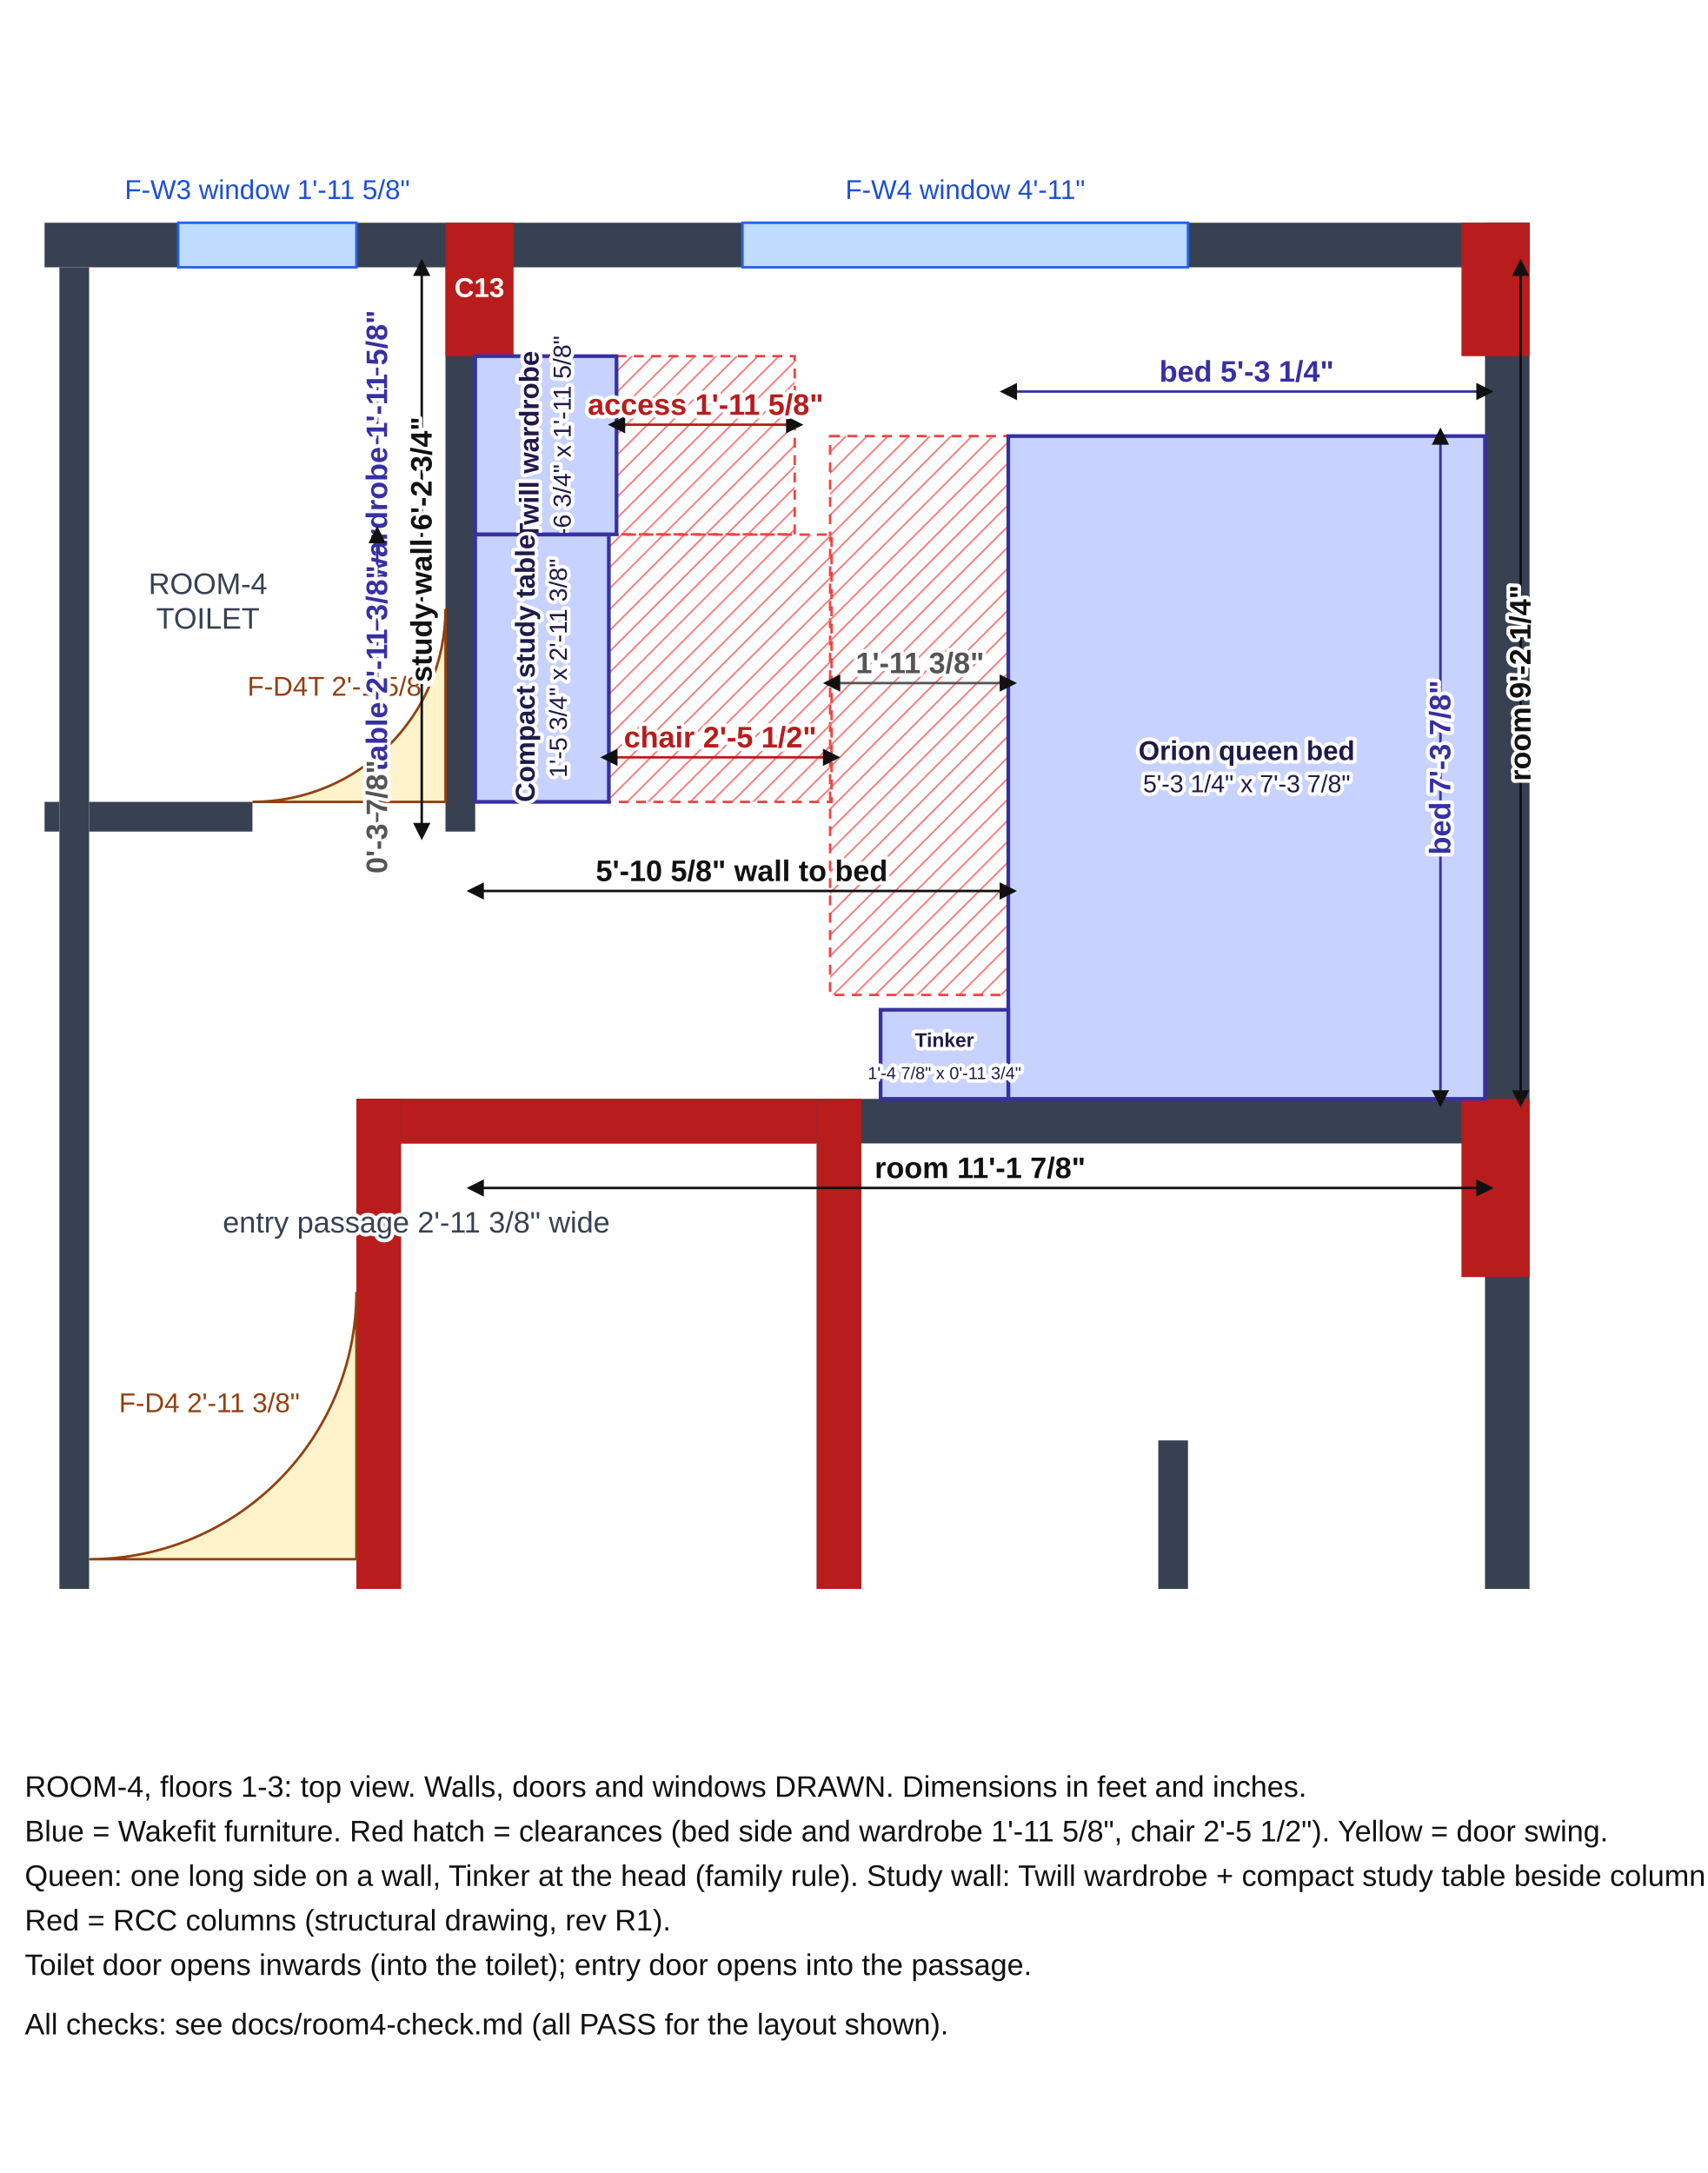
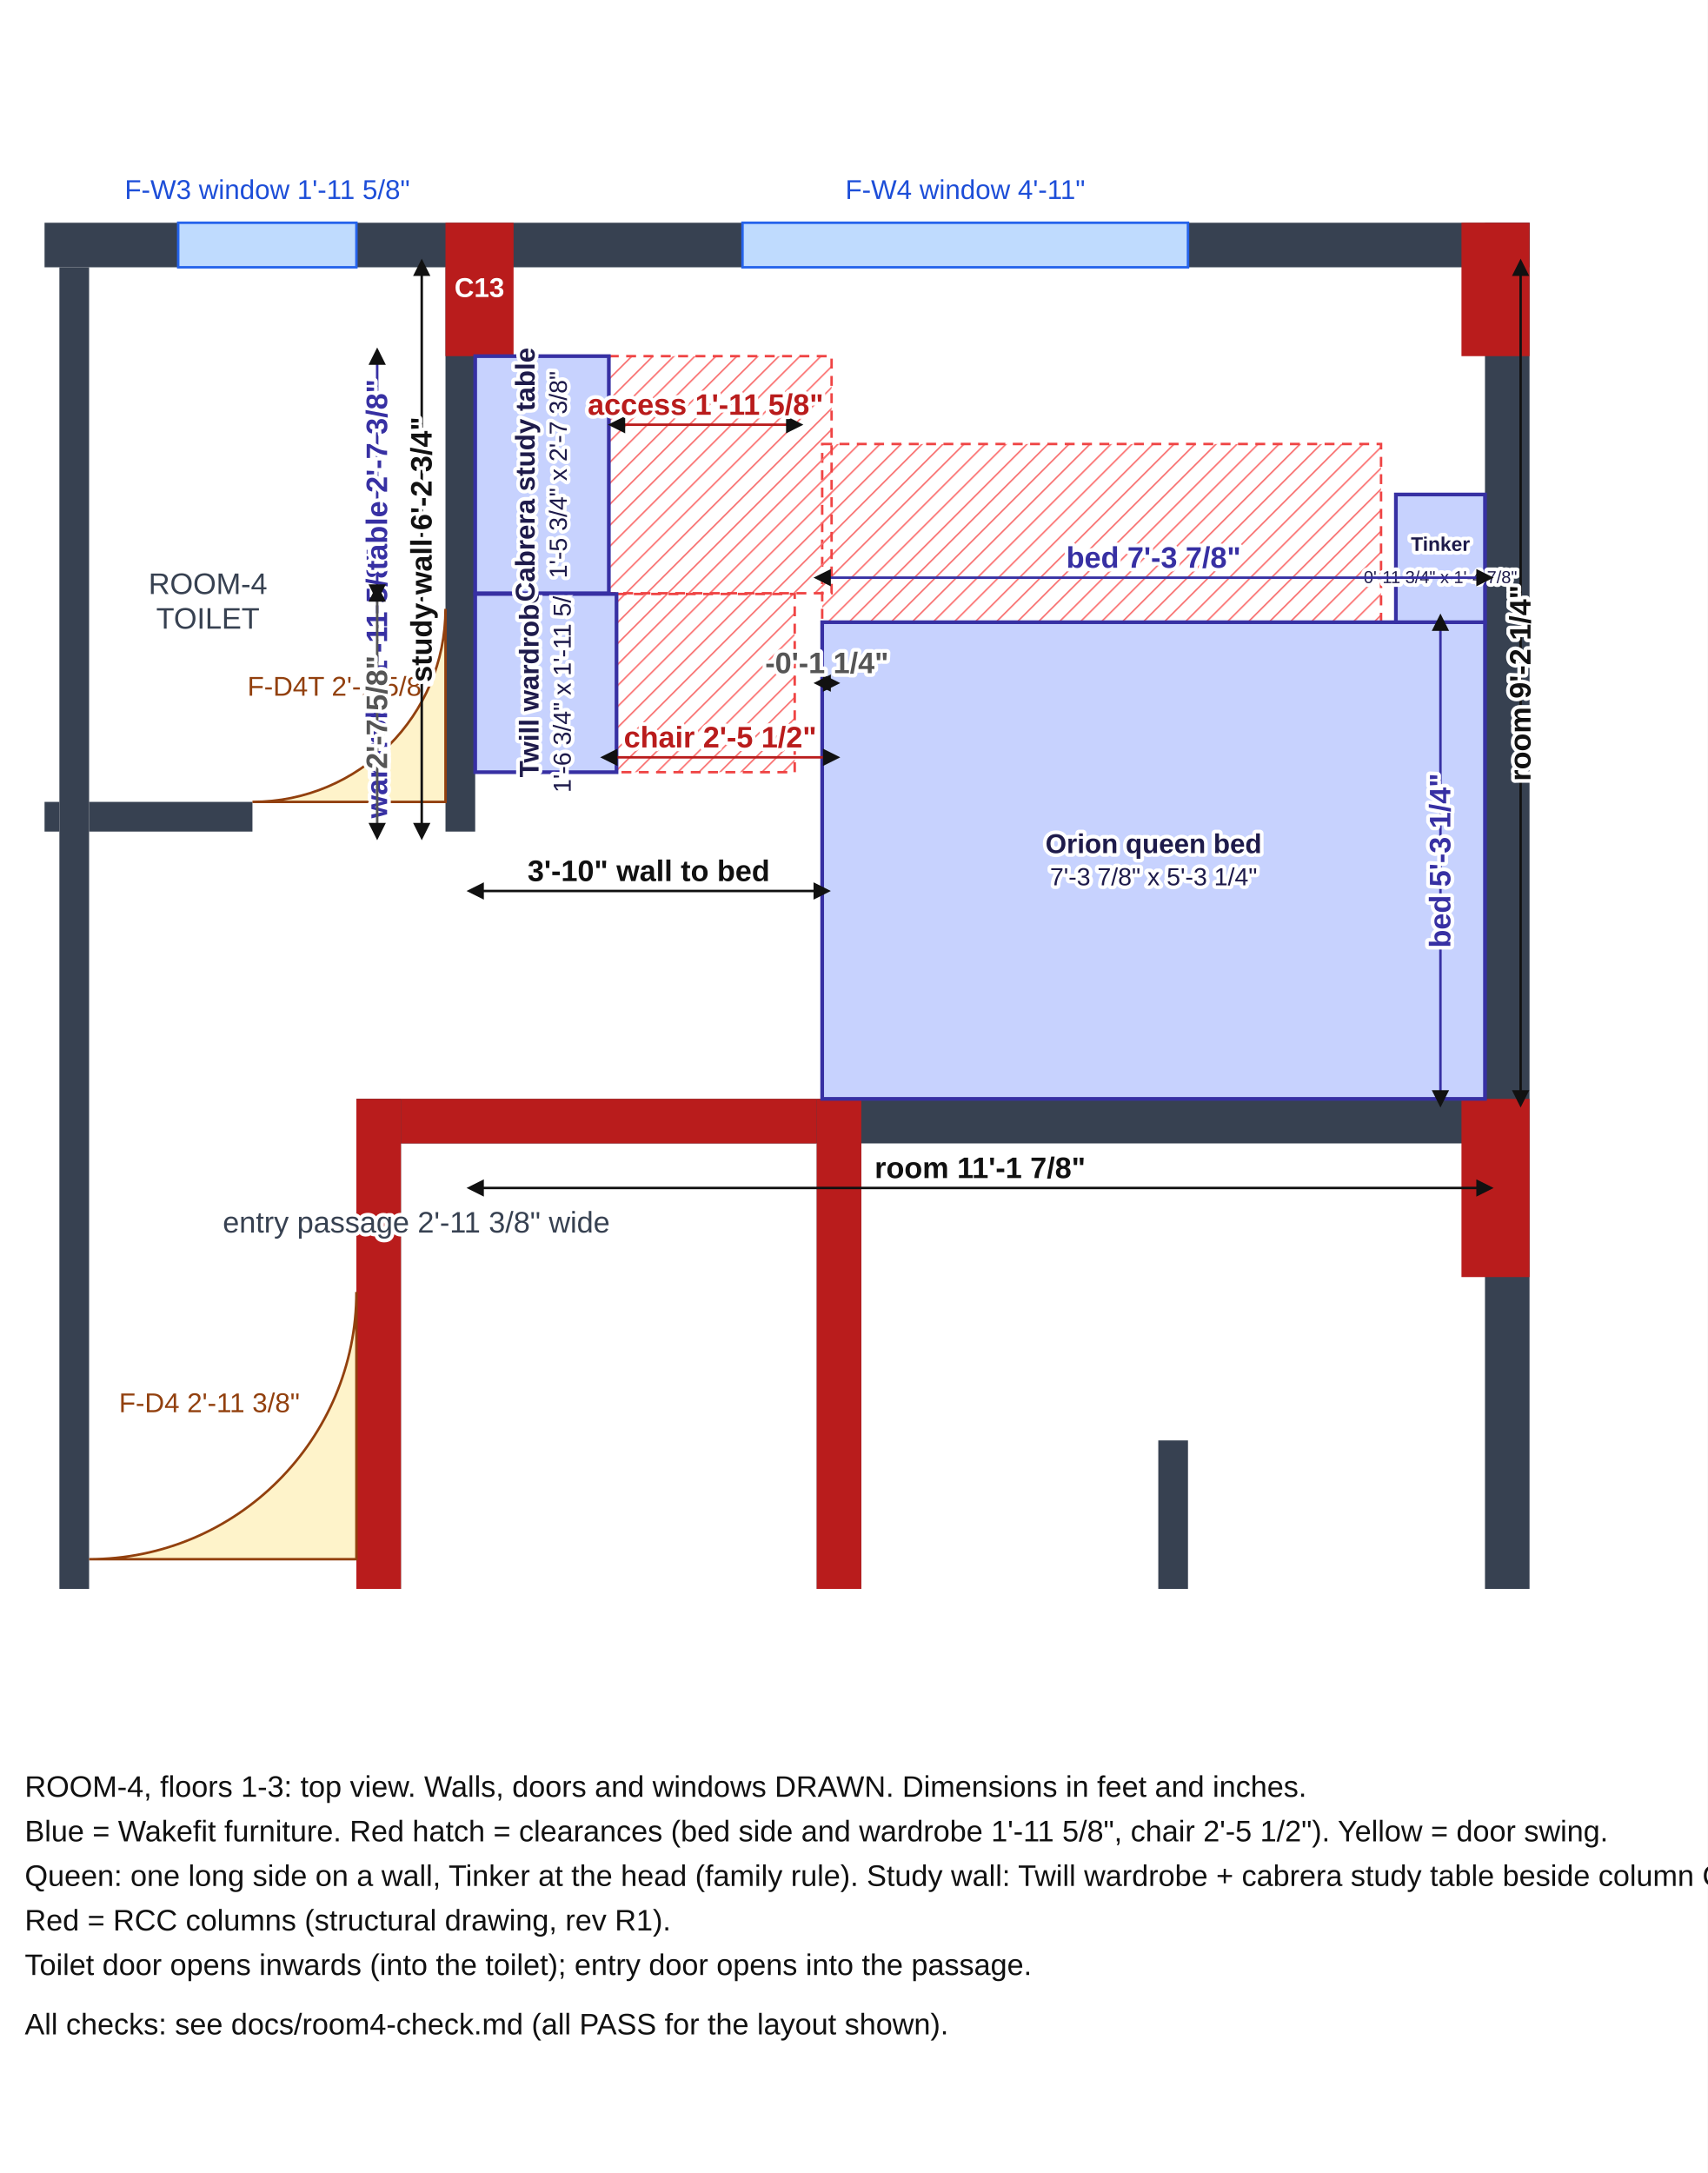
<svg xmlns="http://www.w3.org/2000/svg" viewBox="0 0 690 878" width="690" height="878" font-family="Arial, Helvetica, sans-serif">
  <rect width="100%" height="100%" fill="#ffffff" />
  <style>text{paint-order:stroke;stroke:#ffffff;stroke-width:3px;stroke-linejoin:round}</style>
  <defs>
    <pattern id="h" width="6" height="6" patternUnits="userSpaceOnUse" patternTransform="rotate(45)">
      <line x1="0" y1="0" x2="0" y2="6" stroke="#f87171" stroke-width="1.2" />
    </pattern>
    <marker id="a" viewBox="0 0 10 10" refX="5" refY="5" markerWidth="7" markerHeight="7" orient="auto-start-reverse">
      <path d="M0,0 L10,5 L0,10 z" fill="#111" />
    </marker>
  </defs>
  <rect x="18.0" y="90.0" width="600.0" height="18.0" fill="#374151" />
  <rect x="600.0" y="90.0" width="18.0" height="552.0" fill="#374151" />
  <rect x="18.0" y="324.0" width="6.0" height="12.0" fill="#374151" />
  <rect x="36.0" y="324.0" width="66.0" height="12.0" fill="#374151" />
  <rect x="180.0" y="108.0" width="12.0" height="228.0" fill="#374151" />
  <rect x="144.0" y="444.0" width="456.0" height="18.0" fill="#374151" />
  <rect x="144.0" y="444.0" width="18.0" height="198.0" fill="#374151" />
  <rect x="330.0" y="462.0" width="18.0" height="180.0" fill="#374151" />
  <rect x="468.0" y="582.0" width="12.0" height="60.0" fill="#374151" />
  <rect x="24.0" y="108.0" width="12.0" height="534.0" fill="#374151" />
  <rect x="144.0" y="444.0" width="18.0" height="198.0" fill="#b91c1c" />
  <rect x="162.0" y="444.0" width="168.0" height="18.0" fill="#b91c1c" />
  <rect x="330.0" y="444.0" width="18.0" height="198.0" fill="#b91c1c" />
  <rect x="590.5" y="444.0" width="27.5" height="72.0" fill="#b91c1c" />
  <rect x="180.0" y="90.0" width="27.5" height="53.9" fill="#b91c1c" />
  <rect x="590.5" y="90.0" width="27.5" height="53.9" fill="#b91c1c" />
  <rect x="72.0" y="90.0" width="72.0" height="18.0" fill="#bfdbfe" stroke="#2563eb" />
  <text x="108.0" y="80.4" font-size="11" text-anchor="middle" fill="#1d4ed8">F-W3 window 1'-11 5/8"</text>
  <rect x="300.0" y="90.0" width="180.0" height="18.0" fill="#bfdbfe" stroke="#2563eb" />
  <text x="390.0" y="80.4" font-size="11" text-anchor="middle" fill="#1d4ed8">F-W4 window 4'-11"</text>
  <path d="M144.0,630.0 L144.0,522.0 A108.0,108.0 0 0 1 36.0,630.0 Z" fill="#fde68a" fill-opacity="0.45" stroke="#92400e" />
  <text x="84.6" y="570.6" font-size="11" text-anchor="middle" fill="#92400e">F-D4 2'-11 3/8"</text>
  <path d="M180.0,324.0 L180.0,246.0 A78.0,78.0 0 0 1 102.0,324.0 Z" fill="#fde68a" fill-opacity="0.45" stroke="#92400e" />
  <text x="137.1" y="281.1" font-size="11" text-anchor="middle" fill="#92400e">F-D4T 2'-1 5/8"</text>
-   <rect x="335.4" y="176.2" width="72.0" height="225.8" fill="url(#h)" stroke="#ef4444" stroke-dasharray="4 3" />
-   <rect x="249.1" y="143.9" width="72.0" height="72.0" fill="url(#h)" stroke="#ef4444" stroke-dasharray="4 3" />
-   <rect x="246.0" y="216.0" width="90.0" height="108.0" fill="url(#h)" stroke="#ef4444" stroke-dasharray="4 3" />
-   <rect x="407.4" y="176.2" width="192.6" height="267.8" fill="#c7d2fe" stroke="#3730a3" stroke-width="1.5" />
-   <text x="503.7" y="307.1" font-size="11" text-anchor="middle" font-weight="bold" fill="#1e1b4b">Orion queen bed</text>
-   <text x="503.7" y="320.1" font-size="10" text-anchor="middle" fill="#1e1b4b">5'-3 1/4" x 7'-3 7/8"</text>
-   <rect x="355.8" y="408.0" width="51.6" height="36.0" fill="#c7d2fe" stroke="#3730a3" stroke-width="1.5" />
-   <text x="381.6" y="423.0" font-size="8" text-anchor="middle" font-weight="bold" fill="#1e1b4b">Tinker</text>
-   <text x="381.6" y="436.0" font-size="7" text-anchor="middle" fill="#1e1b4b">1'-4 7/8" x 0'-11 3/4"</text>
-   <rect x="192.0" y="143.9" width="57.1" height="72.0" fill="#c7d2fe" stroke="#3730a3" stroke-width="1.5" />
-   <text x="220.6" y="176.9" font-size="11" text-anchor="middle" font-weight="bold" fill="#1e1b4b" transform="rotate(-90 220.6 179.9)">Twill wardrobe</text>
-   <text x="220.6" y="189.9" font-size="10" text-anchor="middle" fill="#1e1b4b" transform="rotate(-90 220.6 179.9)">1'-6 3/4" x 1'-11 5/8"</text>
-   <rect x="192.0" y="216.0" width="54.0" height="108.0" fill="#c7d2fe" stroke="#3730a3" stroke-width="1.5" />
-   <text x="219.0" y="267.0" font-size="11" text-anchor="middle" font-weight="bold" fill="#1e1b4b" transform="rotate(-90 219.0 270.0)">Compact study table</text>
-   <text x="219.0" y="280.0" font-size="10" text-anchor="middle" fill="#1e1b4b" transform="rotate(-90 219.0 270.0)">1'-5 3/4" x 2'-11 3/8"</text>
+   <rect x="332.2" y="179.4" width="225.8" height="72.0" fill="url(#h)" stroke="#ef4444" stroke-dasharray="4 3" />
+   <rect x="249.1" y="240.0" width="72.0" height="72.0" fill="url(#h)" stroke="#ef4444" stroke-dasharray="4 3" />
+   <rect x="246.0" y="143.9" width="90.0" height="95.8" fill="url(#h)" stroke="#ef4444" stroke-dasharray="4 3" />
+   <rect x="332.2" y="251.4" width="267.8" height="192.6" fill="#c7d2fe" stroke="#3730a3" stroke-width="1.5" />
+   <text x="466.1" y="344.7" font-size="11" text-anchor="middle" font-weight="bold" fill="#1e1b4b">Orion queen bed</text>
+   <text x="466.1" y="357.7" font-size="10" text-anchor="middle" fill="#1e1b4b">7'-3 7/8" x 5'-3 1/4"</text>
+   <rect x="564.0" y="199.8" width="36.0" height="51.6" fill="#c7d2fe" stroke="#3730a3" stroke-width="1.5" />
+   <text x="582.0" y="222.6" font-size="8" text-anchor="middle" font-weight="bold" fill="#1e1b4b">Tinker</text>
+   <text x="582.0" y="235.6" font-size="7" text-anchor="middle" fill="#1e1b4b">0'-11 3/4" x 1'-4 7/8"</text>
+   <rect x="192.0" y="240.0" width="57.1" height="72.0" fill="#c7d2fe" stroke="#3730a3" stroke-width="1.5" />
+   <text x="220.6" y="273.0" font-size="11" text-anchor="middle" font-weight="bold" fill="#1e1b4b" transform="rotate(-90 220.6 276.0)">Twill wardrobe</text>
+   <text x="220.6" y="286.0" font-size="10" text-anchor="middle" fill="#1e1b4b" transform="rotate(-90 220.6 276.0)">1'-6 3/4" x 1'-11 5/8"</text>
+   <rect x="192.0" y="143.9" width="54.0" height="95.8" fill="#c7d2fe" stroke="#3730a3" stroke-width="1.5" />
+   <text x="219.0" y="188.8" font-size="11" text-anchor="middle" font-weight="bold" fill="#1e1b4b" transform="rotate(-90 219.0 191.8)">Cabrera study table</text>
+   <text x="219.0" y="201.8" font-size="10" text-anchor="middle" fill="#1e1b4b" transform="rotate(-90 219.0 191.8)">1'-5 3/4" x 2'-7 3/8"</text>
  <line x1="192.0" y1="480.0" x2="600.0" y2="480.0" stroke="#111" marker-start="url(#a)" marker-end="url(#a)" />
  <text x="396.0" y="476.0" font-size="12" text-anchor="middle" fill="#111" font-weight="bold">room 11'-1 7/8"</text>
  <line x1="614.4" y1="108.0" x2="614.4" y2="444.0" stroke="#111" marker-start="url(#a)" marker-end="url(#a)" />
  <text x="618.4" y="276.0" font-size="12" fill="#111" font-weight="bold" transform="rotate(-90 618.4 276.0)" text-anchor="middle">room 9'-2 1/4"</text>
  <line x1="170.4" y1="108.0" x2="170.4" y2="336.0" stroke="#111" marker-start="url(#a)" marker-end="url(#a)" />
  <text x="174.4" y="222.0" font-size="12" fill="#111" font-weight="bold" transform="rotate(-90 174.4 222.0)" text-anchor="middle">study wall 6'-2 3/4"</text>
  <text x="193.7" y="120.0" font-size="11" font-weight="bold" fill="#fff" style="stroke:none" text-anchor="middle">C13</text>
-   <line x1="152.4" y1="143.9" x2="152.4" y2="215.9" stroke="#3730a3" marker-start="url(#a)" marker-end="url(#a)" />
-   <text x="156.4" y="179.9" font-size="12" fill="#3730a3" font-weight="bold" transform="rotate(-90 156.4 179.9)" text-anchor="middle">wardrobe 1'-11 5/8"</text>
-   <line x1="152.4" y1="216.0" x2="152.4" y2="324.0" stroke="#3730a3" marker-start="url(#a)" marker-end="url(#a)" />
-   <text x="156.4" y="270.0" font-size="12" fill="#3730a3" font-weight="bold" transform="rotate(-90 156.4 270.0)" text-anchor="middle">table 2'-11 3/8"</text>
-   <line x1="152.4" y1="324.0" x2="152.4" y2="336.0" stroke="#555" marker-start="url(#a)" marker-end="url(#a)" />
-   <text x="156.4" y="330.0" font-size="12" fill="#555" font-weight="bold" transform="rotate(-90 156.4 330.0)" text-anchor="middle">0'-3 7/8"</text>
-   <line x1="192.0" y1="360.0" x2="407.4" y2="360.0" stroke="#111" marker-start="url(#a)" marker-end="url(#a)" />
-   <text x="299.7" y="356.0" font-size="12" text-anchor="middle" fill="#111" font-weight="bold">5'-10 5/8" wall to bed</text>
-   <line x1="407.4" y1="158.2" x2="600.0" y2="158.2" stroke="#3730a3" marker-start="url(#a)" marker-end="url(#a)" />
-   <text x="503.7" y="154.2" font-size="12" text-anchor="middle" fill="#3730a3" font-weight="bold">bed 5'-3 1/4"</text>
-   <line x1="582.0" y1="176.2" x2="582.0" y2="444.0" stroke="#3730a3" marker-start="url(#a)" marker-end="url(#a)" />
-   <text x="586.0" y="310.1" font-size="12" fill="#3730a3" font-weight="bold" transform="rotate(-90 586.0 310.1)" text-anchor="middle">bed 7'-3 7/8"</text>
+   <line x1="152.4" y1="240.0" x2="152.4" y2="312.0" stroke="#3730a3" marker-start="url(#a)" marker-end="url(#a)" />
+   <text x="156.4" y="276.0" font-size="12" fill="#3730a3" font-weight="bold" transform="rotate(-90 156.4 276.0)" text-anchor="middle">wardrobe 1'-11 5/8"</text>
+   <line x1="152.4" y1="143.9" x2="152.4" y2="239.6" stroke="#3730a3" marker-start="url(#a)" marker-end="url(#a)" />
+   <text x="156.4" y="191.8" font-size="12" fill="#3730a3" font-weight="bold" transform="rotate(-90 156.4 191.8)" text-anchor="middle">table 2'-7 3/8"</text>
+   <line x1="152.4" y1="239.6" x2="152.4" y2="336.0" stroke="#555" marker-start="url(#a)" marker-end="url(#a)" />
+   <text x="156.4" y="287.8" font-size="12" fill="#555" font-weight="bold" transform="rotate(-90 156.4 287.8)" text-anchor="middle">2'-7 5/8"</text>
+   <line x1="192.0" y1="360.0" x2="332.2" y2="360.0" stroke="#111" marker-start="url(#a)" marker-end="url(#a)" />
+   <text x="262.1" y="356.0" font-size="12" text-anchor="middle" fill="#111" font-weight="bold">3'-10" wall to bed</text>
+   <line x1="332.2" y1="233.4" x2="600.0" y2="233.4" stroke="#3730a3" marker-start="url(#a)" marker-end="url(#a)" />
+   <text x="466.1" y="229.4" font-size="12" text-anchor="middle" fill="#3730a3" font-weight="bold">bed 7'-3 7/8"</text>
+   <line x1="582.0" y1="251.4" x2="582.0" y2="444.0" stroke="#3730a3" marker-start="url(#a)" marker-end="url(#a)" />
+   <text x="586.0" y="347.7" font-size="12" fill="#3730a3" font-weight="bold" transform="rotate(-90 586.0 347.7)" text-anchor="middle">bed 5'-3 1/4"</text>
  <line x1="246.0" y1="306.0" x2="336.0" y2="306.0" stroke="#b91c1c" marker-start="url(#a)" marker-end="url(#a)" />
  <text x="291.0" y="302.0" font-size="12" text-anchor="middle" fill="#b91c1c" font-weight="bold">chair 2'-5 1/2"</text>
-   <line x1="336.0" y1="276.0" x2="407.4" y2="276.0" stroke="#555" marker-start="url(#a)" marker-end="url(#a)" />
-   <text x="371.7" y="272.0" font-size="12" text-anchor="middle" fill="#555" font-weight="bold">1'-11 3/8"</text>
+   <line x1="336.0" y1="276.0" x2="332.2" y2="276.0" stroke="#555" marker-start="url(#a)" marker-end="url(#a)" />
+   <text x="334.1" y="272.0" font-size="12" text-anchor="middle" fill="#555" font-weight="bold">-0'-1 1/4"</text>
  <line x1="249.1" y1="171.6" x2="321.1" y2="171.6" stroke="#b91c1c" marker-start="url(#a)" marker-end="url(#a)" />
  <text x="285.1" y="167.6" font-size="12" text-anchor="middle" fill="#b91c1c" font-weight="bold">access 1'-11 5/8"</text>
  <text x="90.0" y="498.0" font-size="12" fill="#374151">entry passage 2'-11 3/8" wide</text>
  <text x="84.0" y="240.0" font-size="12" text-anchor="middle" fill="#374151">ROOM-4</text>
  <text x="84.0" y="254.0" font-size="12" text-anchor="middle" fill="#374151">TOILET</text>
  <text x="10" y="726" font-size="12" fill="#111">ROOM-4, floors 1-3: top view. Walls, doors and windows DRAWN. Dimensions in feet and inches.</text>
  <text x="10" y="744" font-size="12" fill="#111">Blue = Wakefit furniture. Red hatch = clearances (bed side and wardrobe 1'-11 5/8", chair 2'-5 1/2"). Yellow = door swing.</text>
-   <text x="10" y="762" font-size="12" fill="#111">Queen: one long side on a wall, Tinker at the head (family rule). Study wall: Twill wardrobe + compact study table beside column C13.</text>
+   <text x="10" y="762" font-size="12" fill="#111">Queen: one long side on a wall, Tinker at the head (family rule). Study wall: Twill wardrobe + cabrera study table beside column C13.</text>
  <text x="10" y="780" font-size="12" fill="#111">Red = RCC columns (structural drawing, rev R1).</text>
  <text x="10" y="798" font-size="12" fill="#111">Toilet door opens inwards (into the toilet); entry door opens into the passage.</text>
  <text x="10" y="822" font-size="12" fill="#111">All checks: see docs/room4-check.md (all PASS for the layout shown).</text>
</svg>
